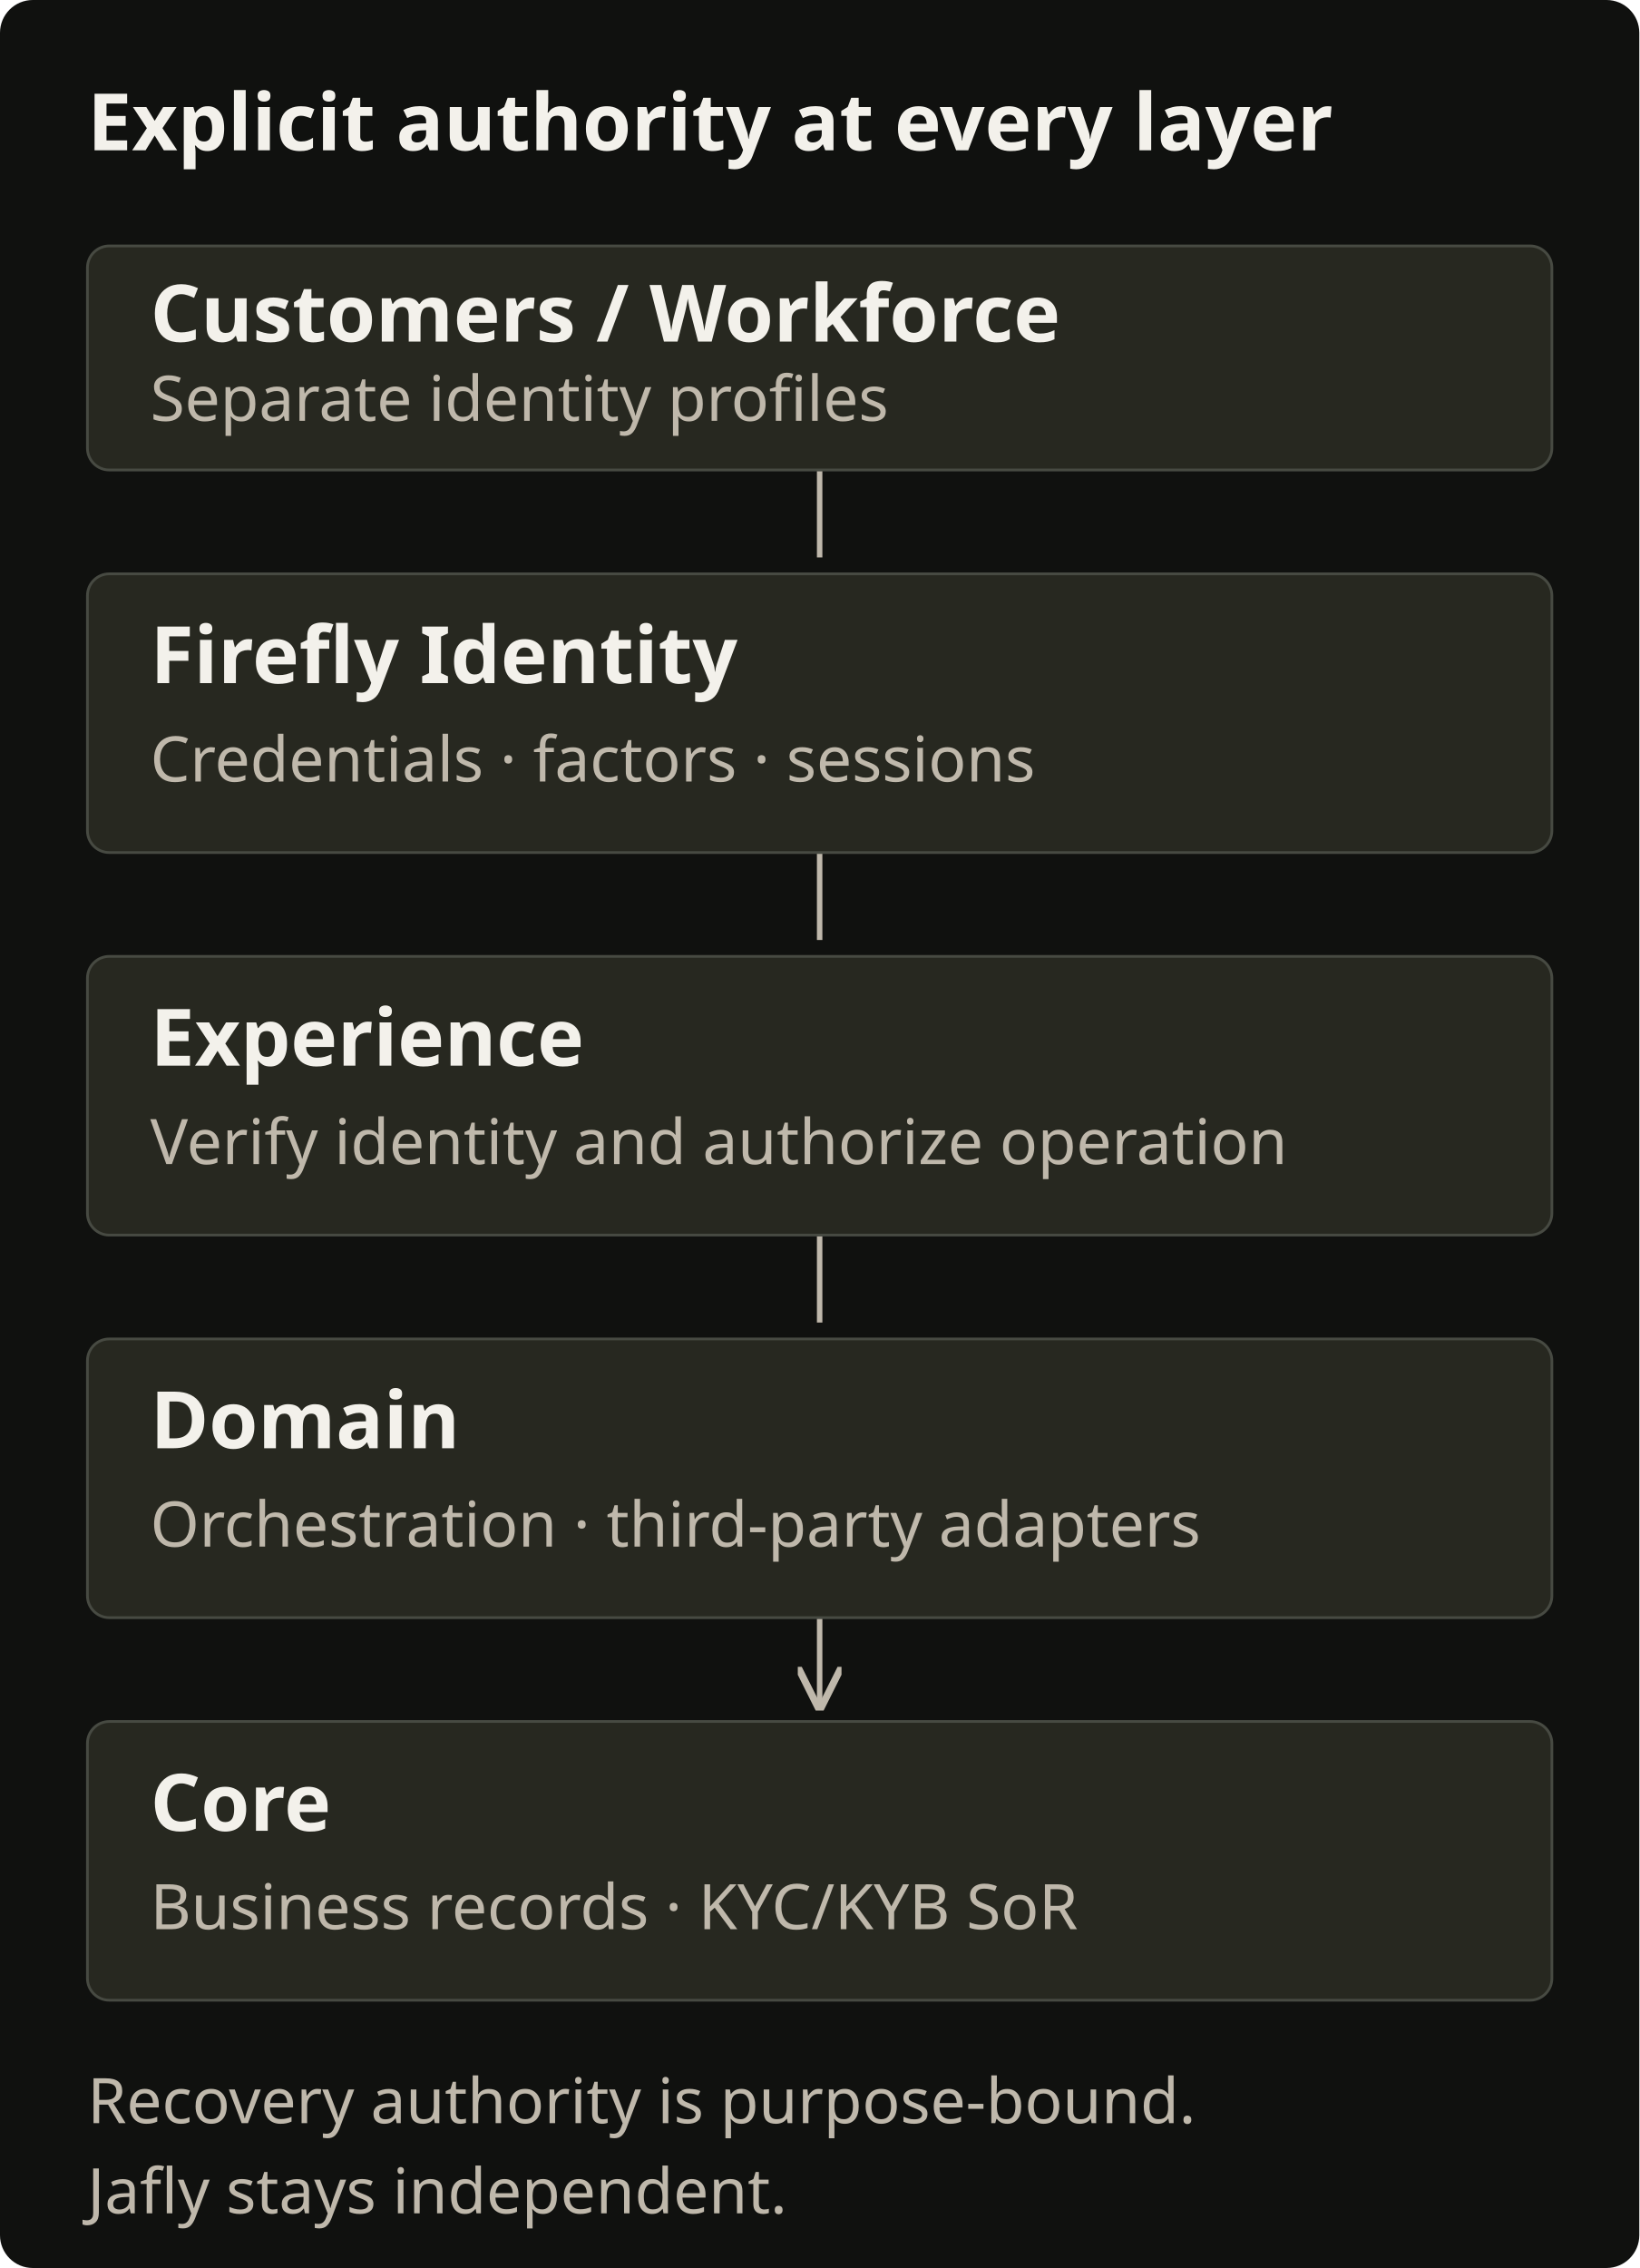
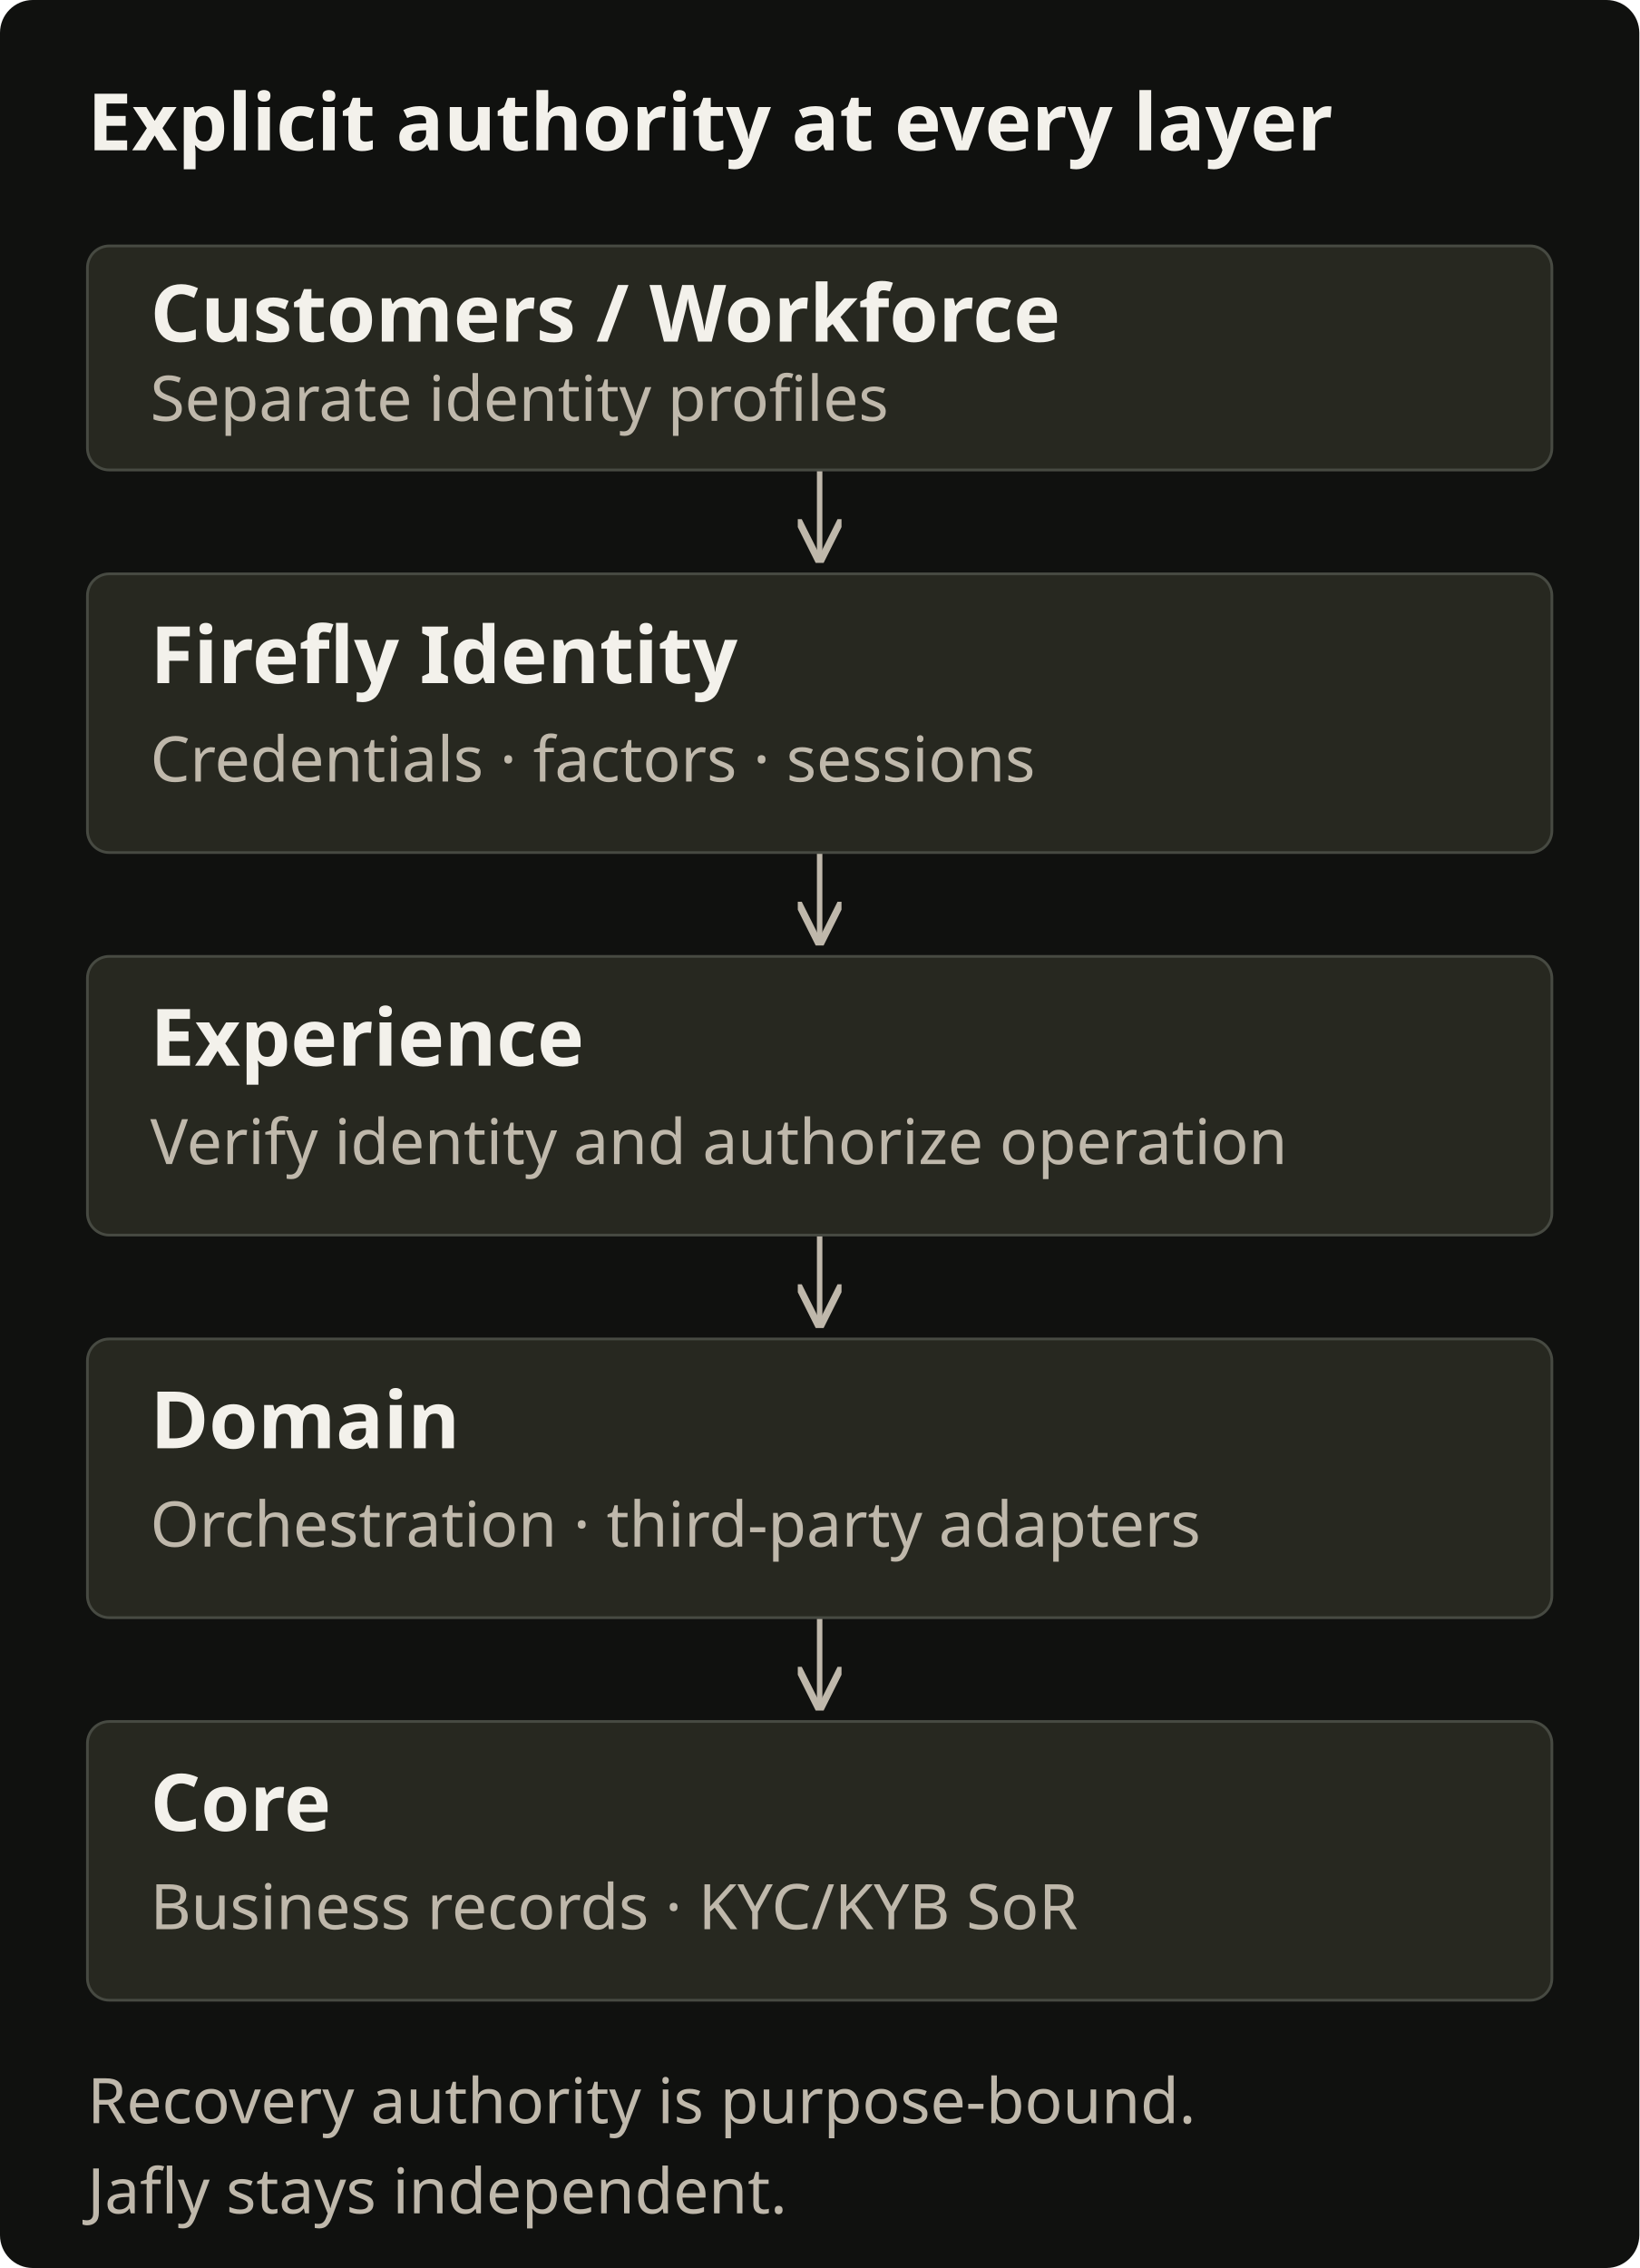
<svg xmlns="http://www.w3.org/2000/svg" width="600" height="830" viewBox="0 0 600 830" role="img" aria-labelledby="title desc">
  <style>@font-face{font-family:Manrope;src:url('__MANROPE_DATA_URI__') format('woff2');font-weight:200 800}text{font-family:Manrope,sans-serif;fill:#f3f1eb}.heading{font-size:29px;font-weight:600}.secondary{font-size:23px;fill:#bfb8ab}.box{fill:#272820;stroke:#474a42}.line{stroke:#bfb8ab;stroke-width:2;fill:none}</style>
  <defs>
    <marker id="arrow" markerWidth="8" markerHeight="8" refX="7" refY="4" orient="auto">
      <path d="M0 0 8 4 0 8" fill="none" stroke="#bfb8ab" stroke-width="1.3" />
    </marker>
  </defs>
  <rect width="600" height="830" rx="12" fill="#10110f" />
  <text x="32" y="55" class="heading">Explicit authority at every layer</text>
-   <path d="M300 172V204M300 312V344M300 452V484M300 592V624" class="line" marker-end="url(#arrow)" />
+   <path d="M300 172V204" class="line" marker-end="url(#arrow)" />
+   <path d="M300 312V344" class="line" marker-end="url(#arrow)" />
+   <path d="M300 452V484" class="line" marker-end="url(#arrow)" />
+   <path d="M300 592V624" class="line" marker-end="url(#arrow)" />
  <rect x="32" y="90" width="536" height="82" rx="8" class="box" />
  <text x="55" y="125" class="heading">Customers / Workforce</text>
  <text x="55" y="154" class="secondary">Separate identity profiles</text>
  <rect x="32" y="210" width="536" height="102" rx="8" class="box" />
  <text x="55" y="250" class="heading">Firefly Identity</text>
  <text x="55" y="286" class="secondary">Credentials · factors · sessions</text>
  <rect x="32" y="350" width="536" height="102" rx="8" class="box" />
  <text x="55" y="390" class="heading">Experience</text>
  <text x="55" y="426" class="secondary">Verify identity and authorize operation</text>
  <rect x="32" y="490" width="536" height="102" rx="8" class="box" />
  <text x="55" y="530" class="heading">Domain</text>
  <text x="55" y="566" class="secondary">Orchestration · third-party adapters</text>
  <rect x="32" y="630" width="536" height="102" rx="8" class="box" />
  <text x="55" y="670" class="heading">Core</text>
  <text x="55" y="706" class="secondary">Business records · KYC/KYB SoR</text>
  <text x="32" y="777" class="secondary">Recovery authority is purpose-bound.</text>
  <text x="32" y="810" class="secondary">Jafly stays independent.</text>
</svg>
